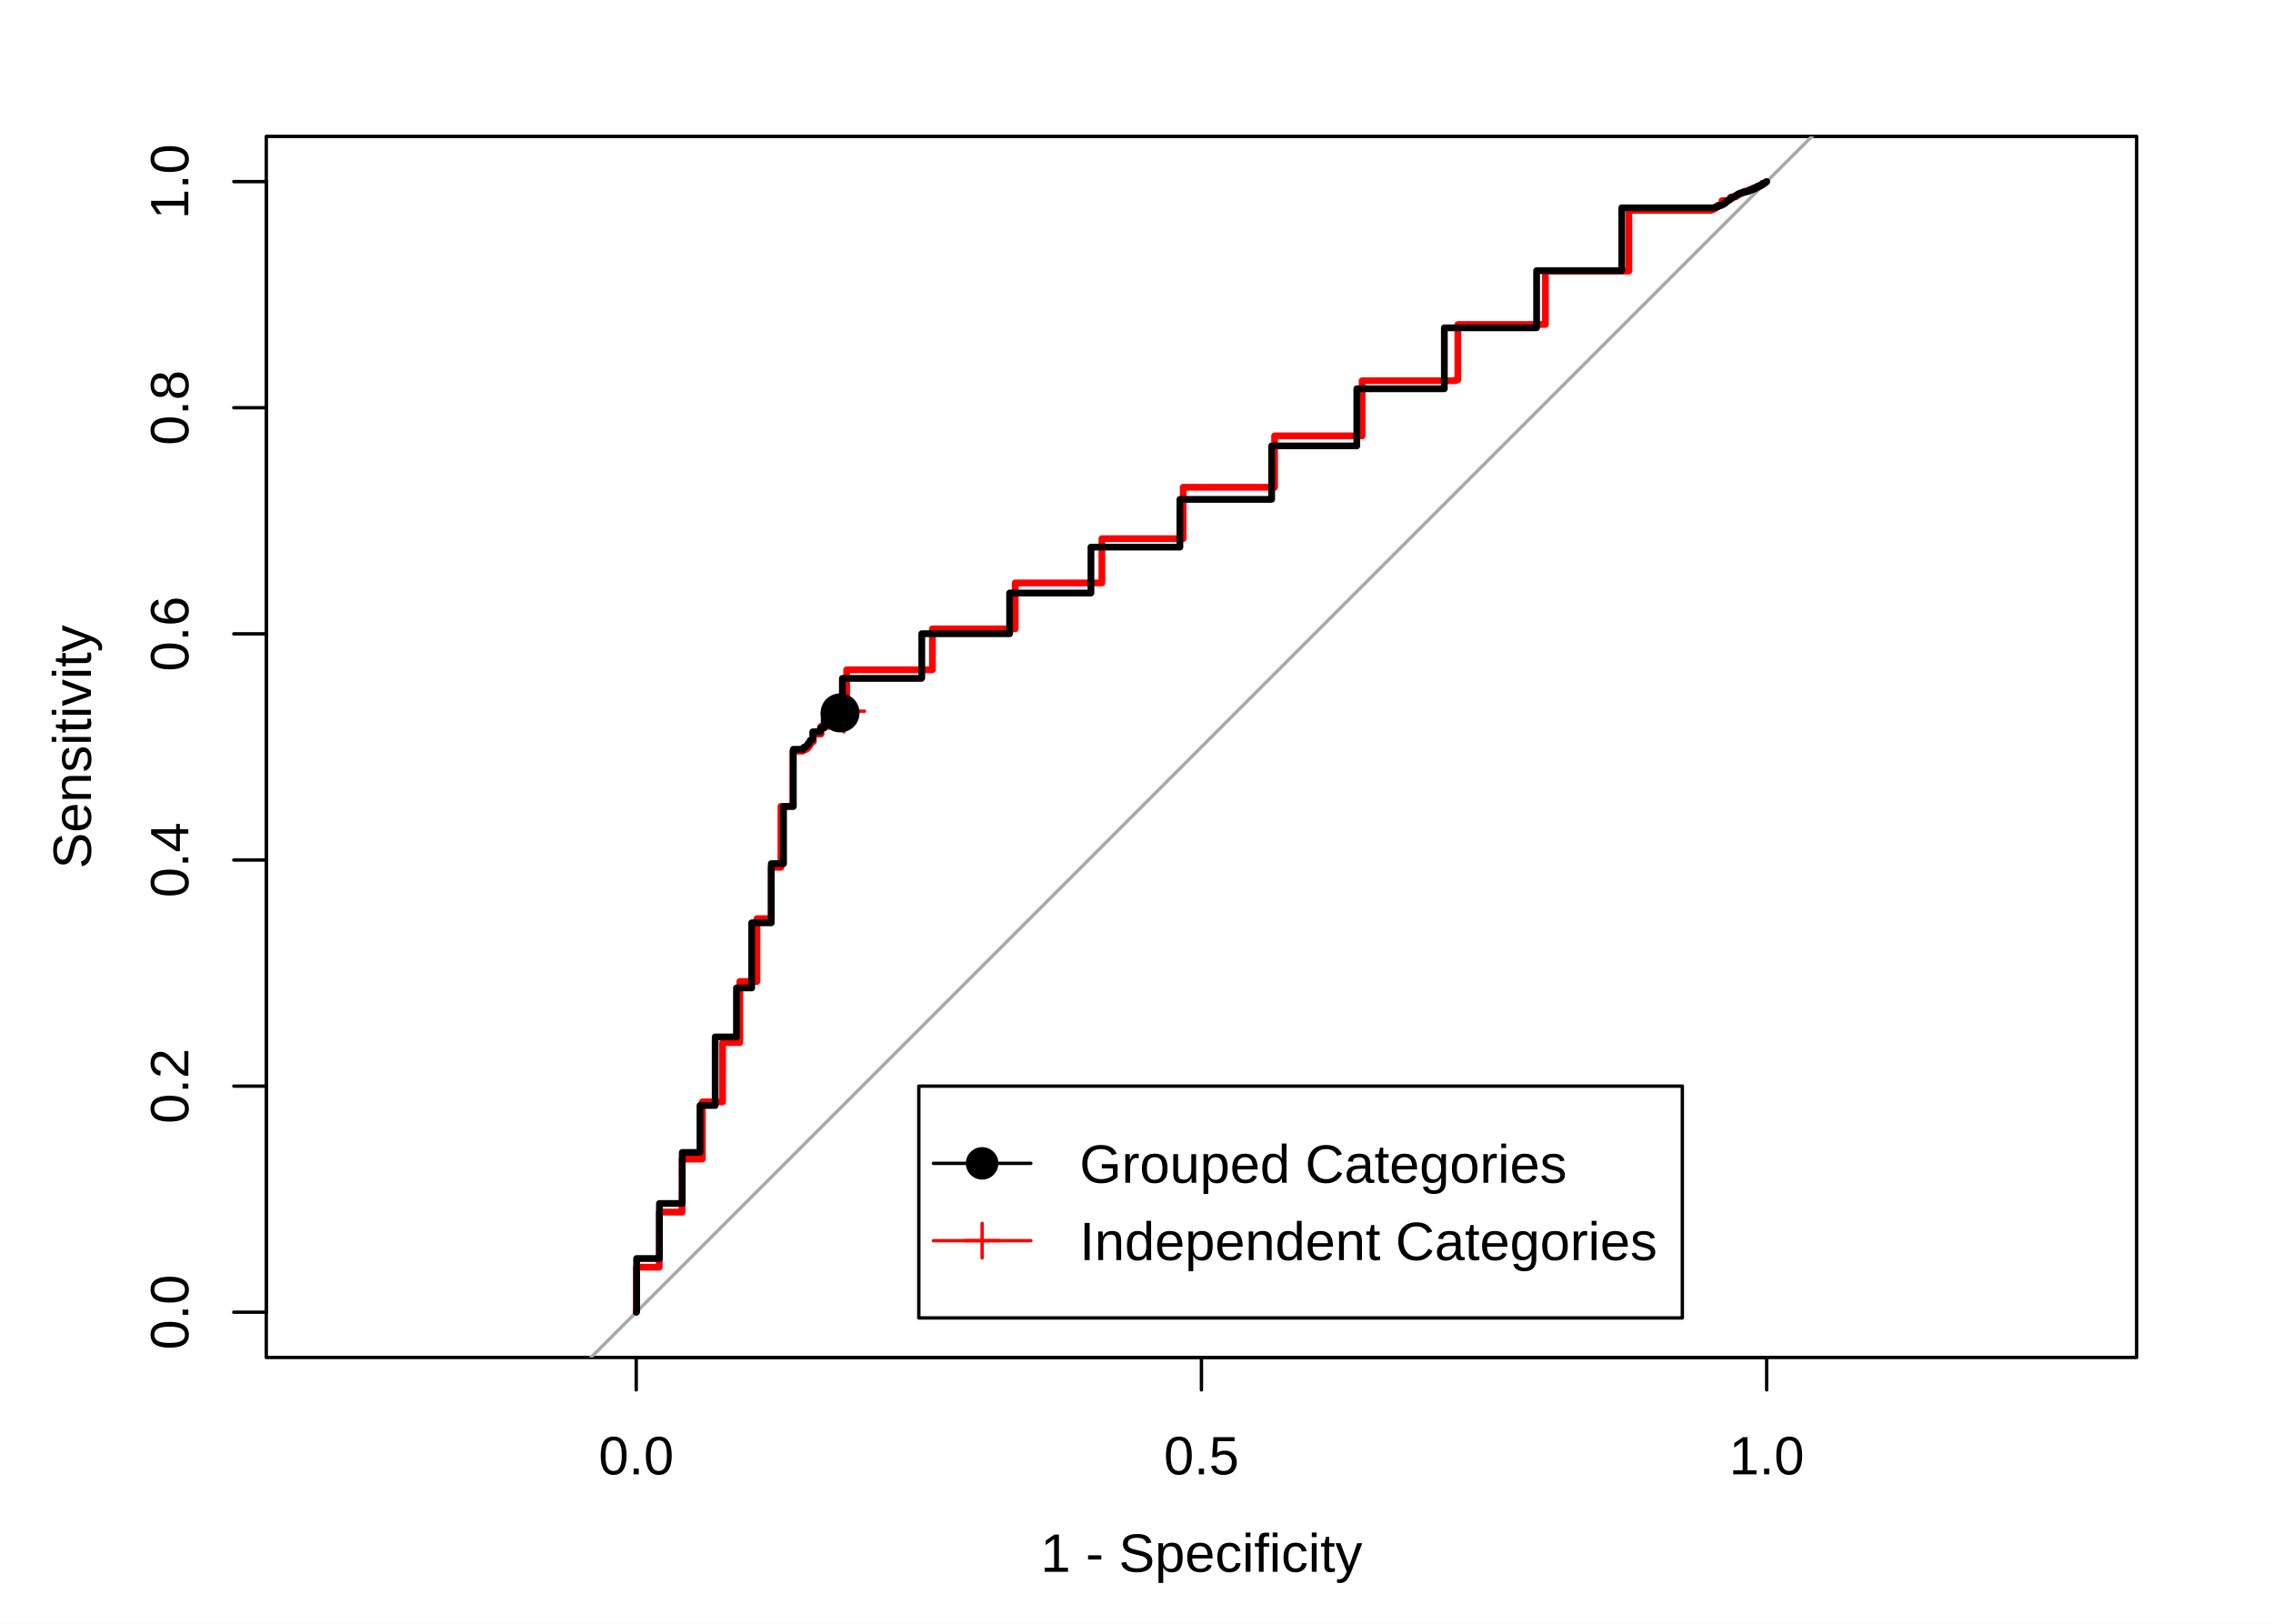
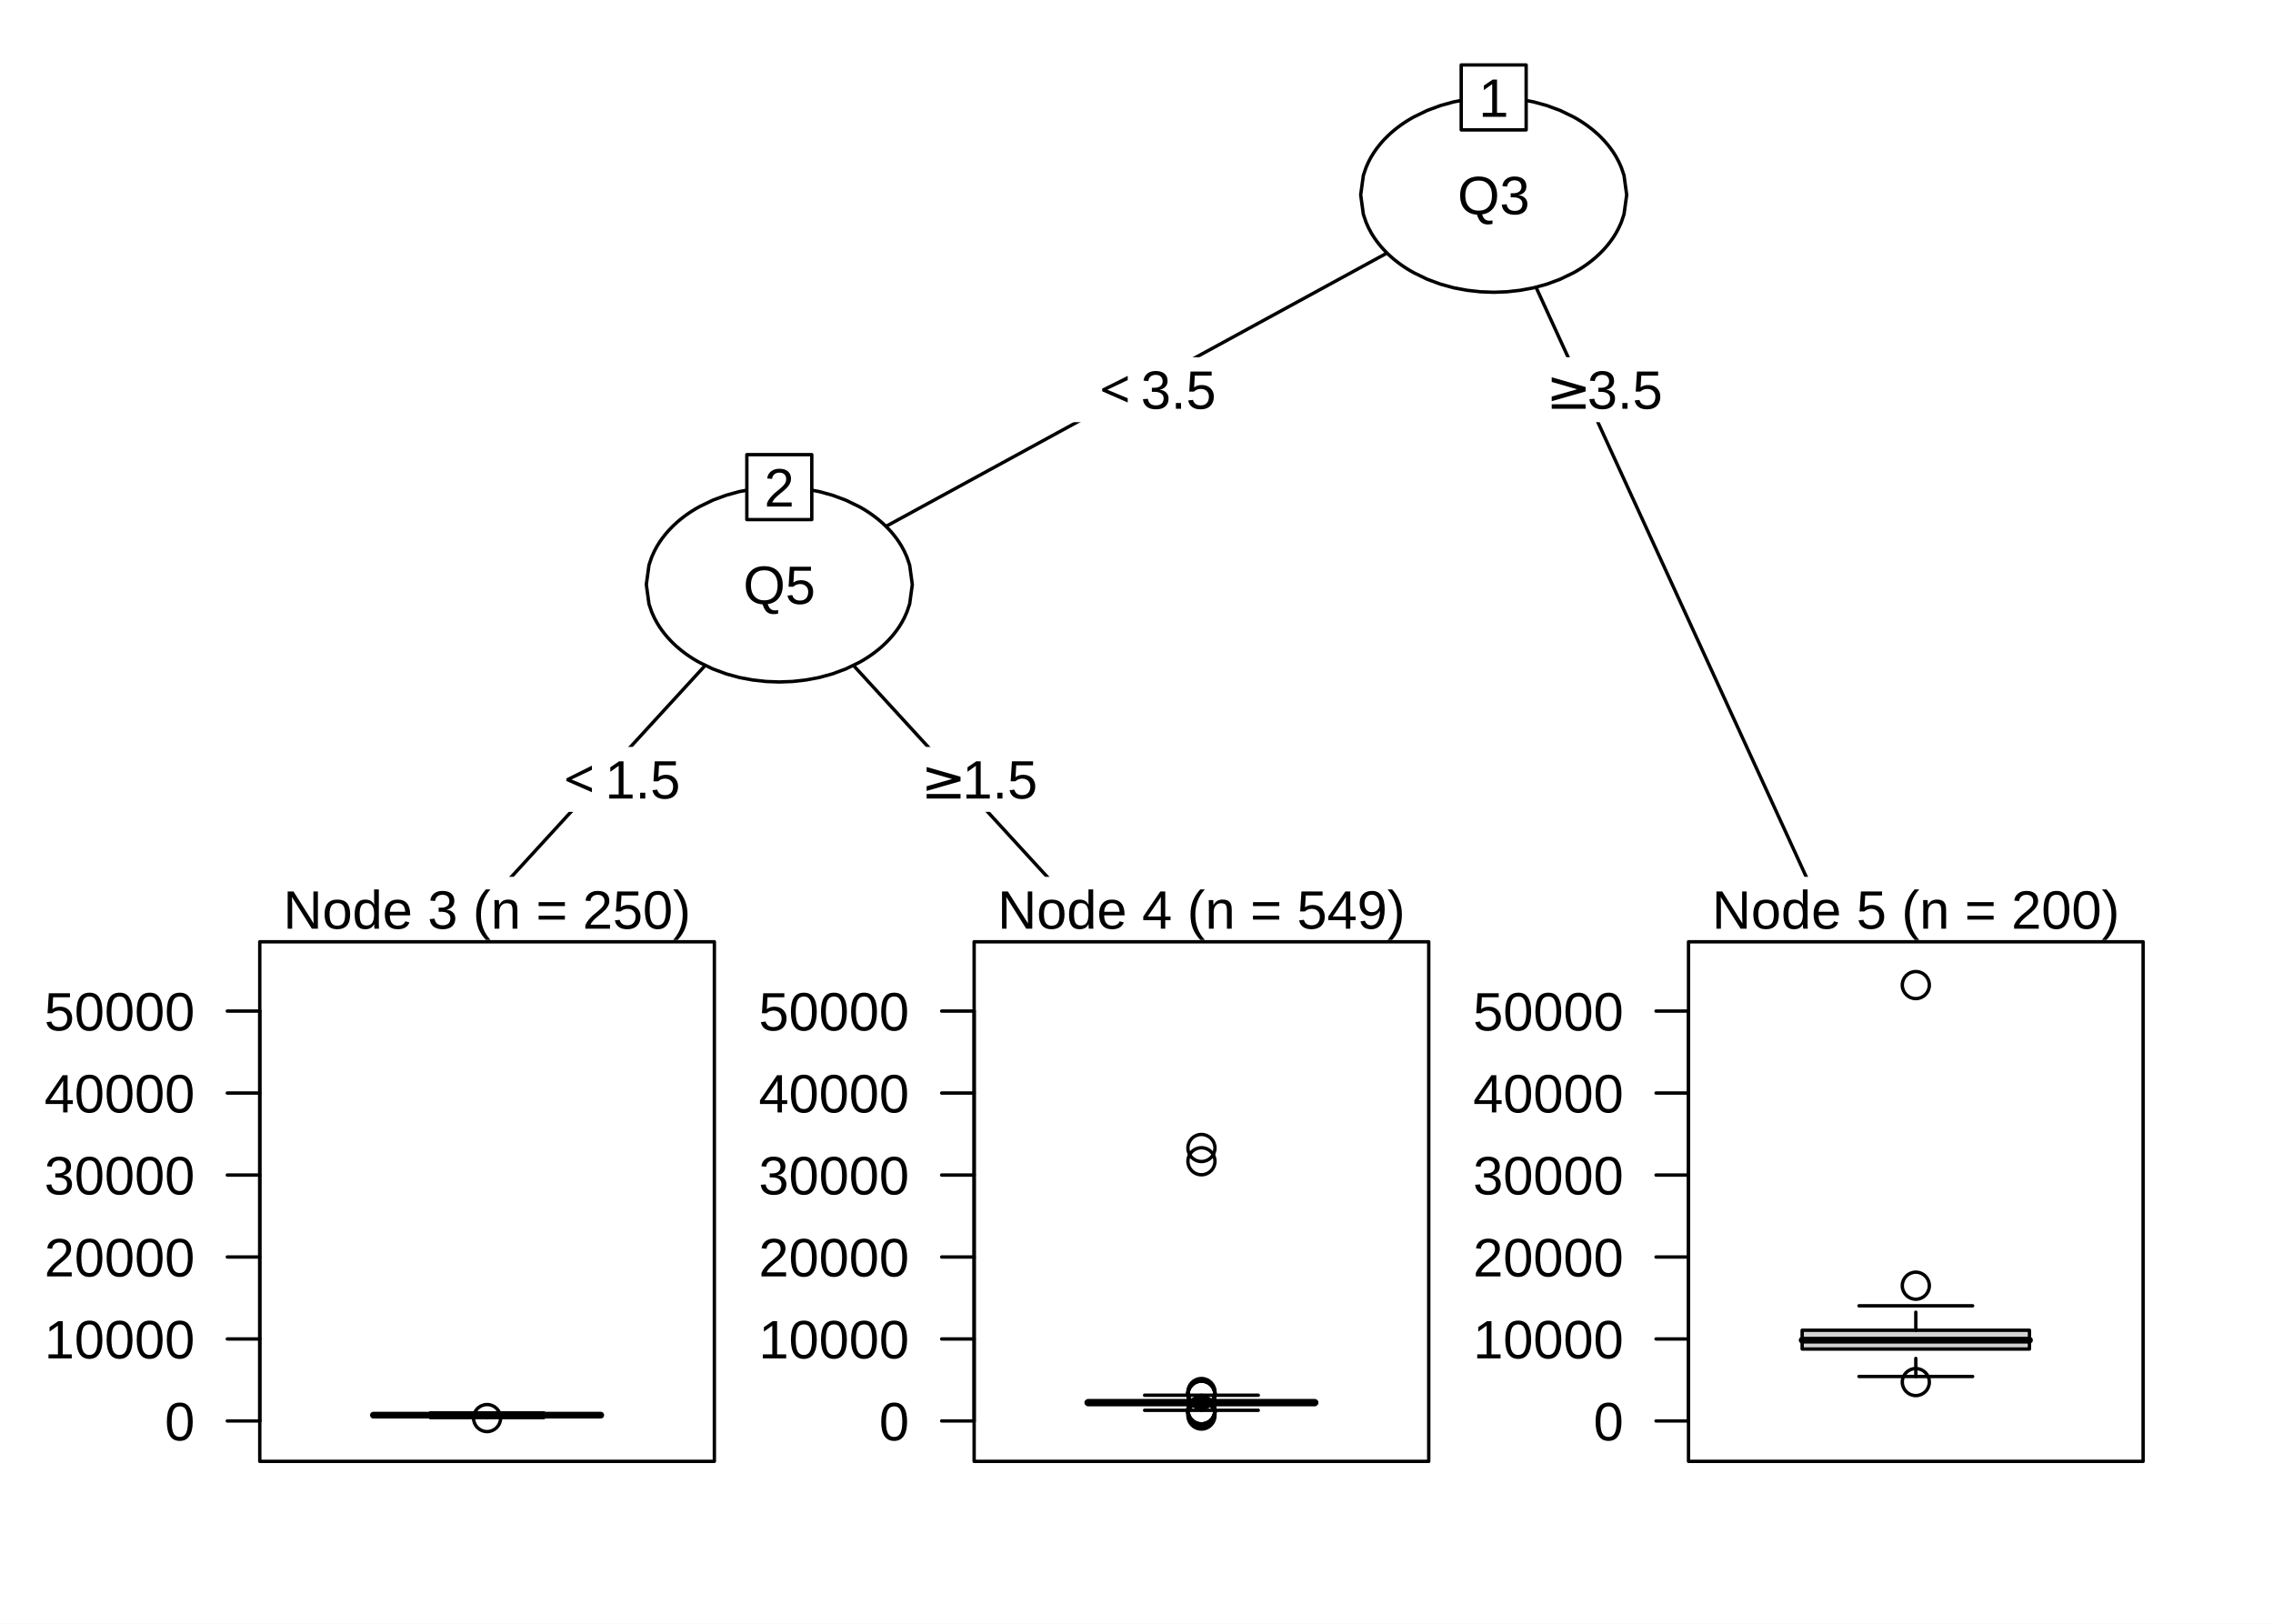
<svg xmlns="http://www.w3.org/2000/svg" viewBox="0 0 504.00 360.00">
  <defs>
    <style type="text/css">
    line, polyline, polygon, path, rect, circle {
      fill: none;
      stroke: #000000;
      stroke-linecap: round;
      stroke-linejoin: round;
      stroke-miterlimit: 10.00;
    }
  </style>
  </defs>
  <rect width="100%" height="100%" style="stroke: none; fill: #FFFFFF;" />
-   <text x="230.72" y="348.48" style="font-size: 12.00px; font-family: Arial;" textLength="71.36px" lengthAdjust="spacingAndGlyphs">1 - Specificity</text>
-   <text transform="translate(20.16,192.61) rotate(-90)" style="font-size: 12.00px; font-family: Arial;" textLength="54.02px" lengthAdjust="spacingAndGlyphs">Sensitivity</text>
-   <polyline points="59.04,300.96 473.76,300.96 473.76,30.24 59.04,30.24 59.04,300.96 " style="stroke-width: 0.75;" />
-   <line x1="391.73" y1="300.96" x2="141.07" y2="300.96" style="stroke-width: 0.75;" />
-   <line x1="391.73" y1="300.96" x2="391.73" y2="308.16" style="stroke-width: 0.75;" />
-   <line x1="266.40" y1="300.96" x2="266.40" y2="308.16" style="stroke-width: 0.75;" />
-   <line x1="141.07" y1="300.96" x2="141.07" y2="308.16" style="stroke-width: 0.75;" />
-   <text x="132.73" y="326.88" style="font-size: 12.00px; font-family: Arial;" textLength="16.68px" lengthAdjust="spacingAndGlyphs">0.0</text>
-   <text x="258.06" y="326.88" style="font-size: 12.00px; font-family: Arial;" textLength="16.68px" lengthAdjust="spacingAndGlyphs">0.5</text>
-   <text x="383.39" y="326.88" style="font-size: 12.00px; font-family: Arial;" textLength="16.68px" lengthAdjust="spacingAndGlyphs">1.0</text>
-   <line x1="59.04" y1="290.93" x2="59.04" y2="40.27" style="stroke-width: 0.75;" />
-   <line x1="59.04" y1="290.93" x2="51.84" y2="290.93" style="stroke-width: 0.75;" />
-   <line x1="59.04" y1="240.80" x2="51.84" y2="240.80" style="stroke-width: 0.75;" />
-   <line x1="59.04" y1="190.67" x2="51.84" y2="190.67" style="stroke-width: 0.75;" />
-   <line x1="59.04" y1="140.53" x2="51.84" y2="140.53" style="stroke-width: 0.75;" />
-   <line x1="59.04" y1="90.40" x2="51.84" y2="90.40" style="stroke-width: 0.75;" />
-   <line x1="59.04" y1="40.27" x2="51.84" y2="40.27" style="stroke-width: 0.75;" />
-   <text transform="translate(41.76,299.27) rotate(-90)" style="font-size: 12.00px; font-family: Arial;" textLength="16.68px" lengthAdjust="spacingAndGlyphs">0.0</text>
-   <text transform="translate(41.76,249.14) rotate(-90)" style="font-size: 12.00px; font-family: Arial;" textLength="16.68px" lengthAdjust="spacingAndGlyphs">0.2</text>
-   <text transform="translate(41.76,199.01) rotate(-90)" style="font-size: 12.00px; font-family: Arial;" textLength="16.68px" lengthAdjust="spacingAndGlyphs">0.4</text>
-   <text transform="translate(41.76,148.87) rotate(-90)" style="font-size: 12.00px; font-family: Arial;" textLength="16.68px" lengthAdjust="spacingAndGlyphs">0.6</text>
-   <text transform="translate(41.76,98.74) rotate(-90)" style="font-size: 12.00px; font-family: Arial;" textLength="16.68px" lengthAdjust="spacingAndGlyphs">0.8</text>
-   <text transform="translate(41.76,48.61) rotate(-90)" style="font-size: 12.00px; font-family: Arial;" textLength="16.68px" lengthAdjust="spacingAndGlyphs">1.0</text>
+   <polyline points="331.20,43.20 172.80,129.60 " style="stroke-width: 0.75;" />
+   <polyline points="331.20,43.20 410.40,216.00 " style="stroke-width: 0.75;" />
+   <polygon points="301.71,43.20 302.30,38.90 302.89,37.15 303.48,35.83 304.07,34.73 304.66,33.78 305.25,32.94 305.84,32.18 306.43,31.48 307.02,30.84 307.61,30.24 308.20,29.68 308.79,29.16 309.38,28.67 309.97,28.21 310.56,27.77 311.15,27.36 311.74,26.97 312.33,26.60 312.92,26.25 313.51,25.92 313.51,25.92 316.46,24.49 319.41,23.40 322.35,22.59 325.30,22.04 328.25,21.71 331.20,21.60 334.15,21.71 337.10,22.04 340.05,22.59 342.99,23.40 345.94,24.49 348.89,25.92 348.89,25.92 349.48,26.25 350.07,26.60 350.66,26.97 351.25,27.36 351.84,27.77 352.43,28.21 353.02,28.67 353.61,29.16 354.20,29.68 354.79,30.24 355.38,30.84 355.97,31.48 356.56,32.18 357.15,32.94 357.74,33.78 358.33,34.73 358.92,35.83 359.51,37.15 360.10,38.90 360.69,43.20 360.69,43.20 360.10,47.50 359.51,49.25 358.92,50.57 358.33,51.67 357.74,52.62 357.15,53.46 356.56,54.22 355.97,54.92 355.38,55.56 354.79,56.16 354.20,56.72 353.61,57.24 353.02,57.73 352.43,58.19 351.84,58.63 351.25,59.04 350.66,59.43 350.07,59.80 349.48,60.15 348.89,60.48 348.89,60.48 345.94,61.91 342.99,63.00 340.05,63.81 337.10,64.36 334.15,64.69 331.20,64.80 328.25,64.69 325.30,64.36 322.35,63.81 319.41,63.00 316.46,61.91 313.51,60.48 313.51,60.48 312.92,60.15 312.33,59.80 311.74,59.43 311.15,59.04 310.56,58.63 309.97,58.19 309.38,57.73 308.79,57.24 308.20,56.72 307.61,56.16 307.02,55.56 306.43,54.92 305.84,54.22 305.25,53.46 304.66,52.62 304.07,51.67 303.48,50.57 302.89,49.25 302.30,47.50 301.71,43.20 " style="stroke-width: 0.75; fill: #FFFFFF;" />
+   <text x="323.20" y="47.50" style="font-size: 12.00px; font-family: Arial;" textLength="16.01px" lengthAdjust="spacingAndGlyphs">Q3</text>
+   <rect x="324.00" y="14.40" width="14.40" height="14.40" style="stroke-width: 0.75; fill: #FFFFFF;" />
+   <text x="327.86" y="25.90" style="font-size: 12.00px; font-family: Arial;" textLength="6.67px" lengthAdjust="spacingAndGlyphs">1</text>
+   <rect x="234.35" y="79.20" width="35.30" height="14.40" style="stroke-width: 0.75; stroke: none; fill: #FFFFFF;" />
+   <text x="243.80" y="90.63" style="font-size: 12.00px; font-family: PT Serif;" textLength="6.40px" lengthAdjust="spacingAndGlyphs">&lt;</text>
+   <text x="252.97" y="90.63" style="font-size: 12.00px; font-family: Arial;" textLength="16.68px" lengthAdjust="spacingAndGlyphs">3.5</text>
+   <rect x="333.35" y="79.20" width="35.30" height="14.40" style="stroke-width: 0.75; stroke: none; fill: #FFFFFF;" />
+   <text x="342.80" y="90.63" style="font-size: 12.00px; font-family: PT Serif;" textLength="6.40px" lengthAdjust="spacingAndGlyphs">≥</text>
+   <text x="351.97" y="90.63" style="font-size: 12.00px; font-family: Arial;" textLength="16.68px" lengthAdjust="spacingAndGlyphs">3.5</text>
+   <polyline points="172.80,129.60 93.60,216.00 " style="stroke-width: 0.75;" />
+   <polyline points="172.80,129.60 252.00,216.00 " style="stroke-width: 0.75;" />
+   <polygon points="143.31,129.60 143.90,125.30 144.49,123.55 145.08,122.23 145.67,121.13 146.26,120.18 146.85,119.34 147.44,118.58 148.03,117.88 148.62,117.24 149.21,116.64 149.80,116.08 150.39,115.56 150.98,115.07 151.57,114.61 152.16,114.17 152.75,113.76 153.34,113.37 153.93,113.00 154.52,112.65 155.11,112.32 155.11,112.32 158.06,110.89 161.01,109.80 163.95,108.99 166.90,108.44 169.85,108.11 172.80,108.00 175.75,108.11 178.70,108.44 181.65,108.99 184.59,109.80 187.54,110.89 190.49,112.32 190.49,112.32 191.08,112.65 191.67,113.00 192.26,113.37 192.85,113.76 193.44,114.17 194.03,114.61 194.62,115.07 195.21,115.56 195.80,116.08 196.39,116.64 196.98,117.24 197.57,117.88 198.16,118.58 198.75,119.34 199.34,120.18 199.93,121.13 200.52,122.23 201.11,123.55 201.70,125.30 202.29,129.60 202.29,129.60 201.70,133.90 201.11,135.65 200.52,136.97 199.93,138.07 199.34,139.02 198.75,139.86 198.16,140.62 197.57,141.32 196.98,141.96 196.39,142.56 195.80,143.12 195.21,143.64 194.62,144.13 194.03,144.59 193.44,145.03 192.85,145.44 192.26,145.83 191.67,146.20 191.08,146.55 190.49,146.88 190.49,146.88 187.54,148.31 184.59,149.40 181.65,150.21 178.70,150.76 175.75,151.09 172.80,151.20 169.85,151.09 166.90,150.76 163.95,150.21 161.01,149.40 158.06,148.31 155.11,146.88 155.11,146.88 154.52,146.55 153.93,146.20 153.34,145.83 152.75,145.44 152.16,145.03 151.57,144.59 150.98,144.13 150.39,143.64 149.80,143.12 149.21,142.56 148.62,141.96 148.03,141.32 147.44,140.62 146.85,139.86 146.26,139.02 145.67,138.07 145.08,136.97 144.49,135.65 143.90,133.90 143.31,129.60 " style="stroke-width: 0.75; fill: #FFFFFF;" />
+   <text x="164.80" y="133.90" style="font-size: 12.00px; font-family: Arial;" textLength="16.01px" lengthAdjust="spacingAndGlyphs">Q5</text>
+   <rect x="165.60" y="100.80" width="14.40" height="14.40" style="stroke-width: 0.75; fill: #FFFFFF;" />
+   <text x="169.46" y="112.30" style="font-size: 12.00px; font-family: Arial;" textLength="6.67px" lengthAdjust="spacingAndGlyphs">2</text>
+   <rect x="115.55" y="165.60" width="35.30" height="14.40" style="stroke-width: 0.75; stroke: none; fill: #FFFFFF;" />
+   <text x="125.00" y="177.04" style="font-size: 12.00px; font-family: PT Serif;" textLength="6.40px" lengthAdjust="spacingAndGlyphs">&lt;</text>
+   <text x="134.17" y="177.04" style="font-size: 12.00px; font-family: Arial;" textLength="16.68px" lengthAdjust="spacingAndGlyphs">1.5</text>
+   <rect x="194.75" y="165.60" width="35.30" height="14.40" style="stroke-width: 0.75; stroke: none; fill: #FFFFFF;" />
+   <text x="204.20" y="177.04" style="font-size: 12.00px; font-family: PT Serif;" textLength="6.40px" lengthAdjust="spacingAndGlyphs">≥</text>
+   <text x="213.37" y="177.04" style="font-size: 12.00px; font-family: Arial;" textLength="16.68px" lengthAdjust="spacingAndGlyphs">1.5</text>
+   <rect x="14.40" y="194.40" width="158.40" height="129.60" style="stroke-width: 0.75; stroke: none; fill: #FFFFFF;" />
+   <text x="62.80" y="205.90" style="font-size: 12.00px; font-family: Arial;" textLength="90.39px" lengthAdjust="spacingAndGlyphs">Node 3 (n = 250)</text>
+   <polyline points="57.60,315.04 57.60,224.17 " style="stroke-width: 0.75;" />
+   <line x1="57.60" y1="315.04" x2="50.40" y2="315.04" style="stroke-width: 0.75;" />
+   <line x1="57.60" y1="296.86" x2="50.40" y2="296.86" style="stroke-width: 0.75;" />
+   <line x1="57.60" y1="278.69" x2="50.40" y2="278.69" style="stroke-width: 0.75;" />
+   <line x1="57.60" y1="260.52" x2="50.40" y2="260.52" style="stroke-width: 0.75;" />
+   <line x1="57.60" y1="242.34" x2="50.40" y2="242.34" style="stroke-width: 0.75;" />
+   <line x1="57.60" y1="224.17" x2="50.40" y2="224.17" style="stroke-width: 0.75;" />
+   <text x="36.53" y="319.34" style="font-size: 12.00px; font-family: Arial;" textLength="6.67px" lengthAdjust="spacingAndGlyphs">0</text>
+   <text x="9.83" y="301.16" style="font-size: 12.00px; font-family: Arial;" textLength="33.37px" lengthAdjust="spacingAndGlyphs">10000</text>
+   <text x="9.83" y="282.99" style="font-size: 12.00px; font-family: Arial;" textLength="33.37px" lengthAdjust="spacingAndGlyphs">20000</text>
+   <text x="9.83" y="264.81" style="font-size: 12.00px; font-family: Arial;" textLength="33.37px" lengthAdjust="spacingAndGlyphs">30000</text>
+   <text x="9.83" y="246.64" style="font-size: 12.00px; font-family: Arial;" textLength="33.37px" lengthAdjust="spacingAndGlyphs">40000</text>
+   <text x="9.83" y="228.46" style="font-size: 12.00px; font-family: Arial;" textLength="33.37px" lengthAdjust="spacingAndGlyphs">50000</text>
+   <rect x="57.60" y="208.80" width="100.80" height="115.20" style="stroke-width: 0.75;" />
  <defs>
-     <clipPath id="cpNTkuMDR8NDczLjc2fDMwMC45NnwzMC4yNA==">
-       <rect x="59.04" y="30.24" width="414.72" height="270.72" />
+     <clipPath id="cpNTcuNjB8MTU4LjQwfDMyNC4wMHwyMDguODA=">
+       <rect x="57.60" y="208.80" width="100.80" height="115.20" />
    </clipPath>
  </defs>
-   <line x1="72.00" y1="360.00" x2="432.00" y2="0.00" style="stroke-width: 0.75; stroke: #A9A9A9;" clip-path="url(#cpNTkuMDR8NDczLjc2fDMwMC45NnwzMC4yNA==)" />
-   <polyline points="391.73,40.27 391.71,40.27 391.71,40.28 391.68,40.28 391.68,40.30 391.62,40.30 391.62,40.31 391.60,40.31 391.60,40.31 391.60,40.31 391.60,40.33 391.58,40.33 391.58,40.43 391.47,40.43 391.47,40.43 391.47,40.43 391.47,40.45 391.38,40.45 391.38,40.55 391.32,40.55 391.32,40.63 390.83,40.63 390.83,40.96 390.76,40.96 390.76,41.04 390.27,41.04 390.27,41.31 390.25,41.31 390.25,41.31 390.20,41.31 390.20,41.31 389.71,41.31 389.71,41.52 389.37,41.52 389.37,41.67 388.74,41.67 388.74,41.91 388.25,41.91 388.25,42.09 388.19,42.09 388.19,42.15 387.67,42.15 387.67,42.33 387.57,42.33 387.57,42.39 386.90,42.39 386.90,42.53 386.90,42.53 386.90,42.56 386.86,42.56 386.86,42.56 386.43,42.56 386.43,42.76 386.30,42.76 386.30,42.80 386.21,42.80 386.21,42.86 385.85,42.86 385.85,43.03 385.85,43.03 385.85,43.07 385.83,43.07 385.83,43.09 385.74,43.09 385.74,43.09 385.72,43.09 385.72,43.09 385.68,43.09 385.68,43.10 385.53,43.10 385.53,43.18 385.38,43.18 385.38,43.30 385.12,43.30 385.12,43.45 384.90,43.45 384.90,43.63 384.73,43.63 384.73,43.69 383.75,43.69 383.75,44.14 383.60,44.14 383.60,44.23 383.43,44.23 383.43,44.37 383.27,44.37 383.27,44.41 383.15,44.41 383.15,44.43 382.95,44.43 382.95,44.49 381.82,44.49 381.82,45.24 381.79,45.24 381.79,45.27 381.60,45.27 381.60,45.39 381.45,45.39 381.45,45.44 381.30,45.44 381.30,45.53 380.85,45.53 380.85,45.83 380.81,45.83 380.81,45.95 380.29,45.95 380.29,46.28 380.01,46.28 380.01,46.41 379.82,46.41 379.82,46.50 379.54,46.50 379.54,46.60 379.48,46.60 379.48,46.62 379.42,46.62 379.42,46.63 379.39,46.63 379.39,46.65 361.18,46.65 361.18,60.08 361.03,60.08 361.03,60.11 342.67,60.11 342.67,71.94 323.26,71.94 323.26,84.19 323.03,84.19 323.03,84.19 322.77,84.19 322.77,84.41 302.03,84.41 302.03,96.63 282.62,96.63 282.62,108.03 282.59,108.03 282.59,108.03 262.35,108.03 262.35,119.43 244.33,119.43 244.33,129.24 225.11,129.24 225.11,139.42 225.02,139.42 225.02,139.43 206.75,139.43 206.75,148.48 206.73,148.48 206.73,148.50 187.73,148.50 187.73,157.12 187.70,157.12 187.70,157.15 187.68,157.15 187.68,157.17 187.36,157.17 187.36,157.40 187.32,157.40 187.32,157.41 187.28,157.41 187.28,157.47 187.23,157.47 187.23,157.52 187.19,157.52 187.19,157.56 187.13,157.56 187.13,157.59 187.12,157.59 187.12,157.65 187.12,157.65 187.12,157.67 187.06,157.67 187.06,157.67 187.04,157.67 187.04,157.70 187.02,157.70 187.02,157.70 184.55,157.70 184.55,160.23 183.72,160.23 183.72,161.06 182.04,161.06 182.04,162.75 180.35,162.75 180.35,164.41 180.30,164.41 180.30,164.42 180.15,164.42 180.15,164.48 180.09,164.48 180.09,164.50 180.07,164.50 180.07,164.50 180.07,164.50 180.07,164.51 179.92,164.51 179.92,164.54 179.92,164.54 179.92,164.57 179.88,164.57 179.88,164.63 179.87,164.63 179.87,164.65 179.83,164.65 179.83,164.68 179.81,164.68 179.81,164.68 179.77,164.68 179.77,164.86 179.73,164.86 179.73,164.88 179.66,164.88 179.66,165.12 179.64,165.12 179.64,165.12 179.53,165.12 179.53,165.30 179.34,165.30 179.34,165.60 179.17,165.60 179.17,165.83 178.85,165.83 178.85,166.10 178.82,166.10 178.82,166.13 178.67,166.13 178.67,166.16 178.44,166.16 178.44,166.29 178.29,166.29 178.29,166.35 178.25,166.35 178.25,166.37 178.22,166.37 178.22,166.40 178.10,166.40 178.10,166.43 178.09,166.43 178.09,166.46 177.97,166.46 177.97,166.52 177.95,166.52 177.95,166.52 177.95,166.52 177.95,166.54 175.78,166.54 175.78,178.78 173.16,178.78 173.16,192.30 170.99,192.30 170.99,203.67 167.84,203.67 167.84,217.60 164.04,217.60 164.04,231.16 160.23,231.16 160.23,244.28 160.23,244.28 160.23,244.30 155.74,244.30 155.74,256.97 151.24,256.97 151.24,268.73 146.18,268.73 146.18,280.95 141.12,280.95 141.12,290.90 141.09,290.90 141.09,290.93 141.07,290.93 141.07,290.93 " style="stroke-width: 1.50; stroke: #FF0000;" clip-path="url(#cpNTkuMDR8NDczLjc2fDMwMC45NnwzMC4yNA==)" />
-   <line x1="182.53" y1="157.67" x2="191.70" y2="157.67" style="stroke-width: 0.75; stroke: #FF0000;" clip-path="url(#cpNTkuMDR8NDczLjc2fDMwMC45NnwzMC4yNA==)" />
-   <line x1="187.12" y1="162.25" x2="187.12" y2="153.08" style="stroke-width: 0.75; stroke: #FF0000;" clip-path="url(#cpNTkuMDR8NDczLjc2fDMwMC45NnwzMC4yNA==)" />
-   <polyline points="391.73,40.27 391.70,40.27 391.70,40.30 391.68,40.30 391.68,40.33 391.66,40.33 391.66,40.34 391.62,40.34 391.62,40.36 391.58,40.36 391.58,40.37 391.56,40.37 391.56,40.42 391.49,40.42 391.49,40.42 391.49,40.42 391.49,40.45 391.43,40.45 391.43,40.45 391.43,40.45 391.43,40.46 391.40,40.46 391.40,40.48 391.40,40.48 391.40,40.49 391.36,40.49 391.36,40.51 391.36,40.51 391.36,40.52 391.28,40.52 391.28,40.64 391.23,40.64 391.23,40.72 390.78,40.72 390.78,40.99 390.33,40.99 390.33,41.26 389.73,41.26 389.73,41.56 389.17,41.56 389.17,41.88 389.07,41.88 389.07,41.90 388.55,41.90 388.55,42.11 387.95,42.11 387.95,42.32 387.86,42.32 387.86,42.39 387.41,42.39 387.41,42.51 386.81,42.51 386.81,42.66 386.32,42.66 386.32,42.76 386.30,42.76 386.30,42.76 386.24,42.76 386.24,42.82 385.72,42.82 385.72,42.88 385.70,42.88 385.70,42.91 385.64,42.91 385.64,42.94 385.61,42.94 385.61,42.97 385.51,42.97 385.51,43.01 385.42,43.01 385.42,43.03 385.40,43.03 385.40,43.04 385.34,43.04 385.34,43.07 385.27,43.07 385.27,43.19 385.20,43.19 385.20,43.25 385.05,43.25 385.05,43.34 384.88,43.34 384.88,43.42 384.84,43.42 384.84,43.45 384.65,43.45 384.65,43.54 384.60,43.54 384.60,43.57 384.45,43.57 384.45,43.65 384.31,43.65 384.31,43.71 384.24,43.71 384.24,43.80 383.96,43.80 383.96,44.02 383.92,44.02 383.92,44.04 383.86,44.04 383.86,44.05 383.81,44.05 383.81,44.10 383.53,44.10 383.53,44.32 383.28,44.32 383.28,44.49 383.02,44.49 383.02,44.66 382.95,44.66 382.95,44.69 382.72,44.69 382.72,44.82 382.70,44.82 382.70,44.85 382.67,44.85 382.67,44.99 382.37,44.99 382.37,45.14 382.35,45.14 382.35,45.21 382.23,45.21 382.23,45.27 382.07,45.27 382.07,45.36 381.80,45.36 381.80,45.49 381.62,45.49 381.62,45.58 381.09,45.58 381.09,45.76 381.07,45.76 381.07,45.76 380.81,45.76 380.81,45.83 380.70,45.83 380.70,45.86 380.62,45.86 380.62,45.86 380.44,45.86 380.44,45.92 380.40,45.92 380.40,46.00 380.06,46.00 380.06,46.07 359.60,46.07 359.60,60.01 340.72,60.01 340.72,72.68 320.26,72.68 320.26,86.19 300.85,86.19 300.85,98.86 281.97,98.86 281.97,110.69 281.86,110.69 281.86,110.72 261.62,110.72 261.62,121.30 241.90,121.30 241.90,131.48 223.87,131.48 223.87,140.50 204.39,140.50 204.39,150.31 204.33,150.31 204.33,150.37 204.31,150.37 204.31,150.41 186.78,150.41 186.78,157.86 186.72,157.86 186.72,157.86 186.70,157.86 186.70,157.89 186.57,157.89 186.57,157.92 186.55,157.92 186.55,157.92 186.50,157.92 186.50,157.92 186.46,157.92 186.46,157.94 186.44,157.94 186.44,157.95 186.39,157.95 186.39,157.97 186.35,157.97 186.35,158.00 186.31,158.00 186.31,158.00 186.27,158.00 186.27,158.06 186.25,158.06 186.25,158.06 186.22,158.06 186.22,158.07 186.05,158.07 186.05,158.09 182.75,158.09 182.75,161.41 181.91,161.41 181.91,162.25 180.22,162.25 180.22,163.91 180.20,163.91 180.20,163.93 180.18,163.93 180.18,163.93 180.18,163.93 180.18,163.97 180.11,163.97 180.11,163.99 180.07,163.99 180.07,164.03 180.00,164.03 180.00,164.03 179.81,164.03 179.81,164.12 179.70,164.12 179.70,164.15 179.68,164.15 179.68,164.15 179.64,164.15 179.64,164.39 179.58,164.39 179.58,164.48 179.57,164.48 179.57,164.53 179.51,164.53 179.51,164.53 179.47,164.53 179.47,164.68 179.45,164.68 179.45,164.70 179.38,164.70 179.38,164.85 179.27,164.85 179.27,164.89 179.15,164.89 179.15,165.07 179.04,165.07 179.04,165.25 178.99,165.25 178.99,165.31 178.93,165.31 178.93,165.34 178.85,165.34 178.85,165.43 178.82,165.43 178.82,165.46 178.78,165.46 178.78,165.49 178.63,165.49 178.63,165.63 178.59,165.63 178.59,165.63 178.48,165.63 178.48,165.69 178.20,165.69 178.20,165.83 178.16,165.83 178.16,165.92 178.16,165.92 178.16,165.95 178.16,165.95 178.16,165.96 178.16,165.96 178.16,165.98 178.16,165.98 178.16,166.01 178.14,166.01 178.14,166.02 178.14,166.02 178.14,166.04 178.12,166.04 178.12,166.07 178.09,166.07 178.09,166.08 178.05,166.08 178.05,166.13 178.01,166.13 178.01,166.13 175.91,166.13 175.91,178.80 173.74,178.80 173.74,191.48 171.02,191.48 171.02,204.60 166.68,204.60 166.68,219.04 163.30,219.04 163.30,229.90 158.58,229.90 158.58,245.10 155.21,245.10 155.21,255.51 151.28,255.51 151.28,266.82 146.22,266.82 146.22,279.03 141.16,279.03 141.16,290.80 141.12,290.80 141.12,290.89 141.10,290.89 141.10,290.92 141.07,290.92 141.07,290.93 " style="stroke-width: 1.50;" clip-path="url(#cpNTkuMDR8NDczLjc2fDMwMC45NnwzMC4yNA==)" />
-   <circle cx="186.27" cy="158.06" r="3.24pt" style="stroke-width: 0.75; stroke: none; fill: #000000;" clip-path="url(#cpNTkuMDR8NDczLjc2fDMwMC45NnwzMC4yNA==)" />
-   <rect x="203.73" y="240.80" width="169.30" height="51.40" style="stroke-width: 0.75;" clip-path="url(#cpNTkuMDR8NDczLjc2fDMwMC45NnwzMC4yNA==)" />
-   <line x1="206.97" y1="257.93" x2="228.57" y2="257.93" style="stroke-width: 0.75;" clip-path="url(#cpNTkuMDR8NDczLjc2fDMwMC45NnwzMC4yNA==)" />
-   <line x1="206.97" y1="275.07" x2="228.57" y2="275.07" style="stroke-width: 0.75; stroke: #FF0000;" clip-path="url(#cpNTkuMDR8NDczLjc2fDMwMC45NnwzMC4yNA==)" />
-   <circle cx="217.77" cy="257.93" r="2.70pt" style="stroke-width: 0.75; stroke: none; fill: #000000;" clip-path="url(#cpNTkuMDR8NDczLjc2fDMwMC45NnwzMC4yNA==)" />
-   <line x1="213.95" y1="275.07" x2="221.59" y2="275.07" style="stroke-width: 0.75; stroke: #FF0000;" clip-path="url(#cpNTkuMDR8NDczLjc2fDMwMC45NnwzMC4yNA==)" />
-   <line x1="217.77" y1="278.89" x2="217.77" y2="271.25" style="stroke-width: 0.75; stroke: #FF0000;" clip-path="url(#cpNTkuMDR8NDczLjc2fDMwMC45NnwzMC4yNA==)" />
-   <g clip-path="url(#cpNTkuMDR8NDczLjc2fDMwMC45NnwzMC4yNA==)">
-     <text x="239.37" y="262.23" style="font-size: 12.00px; font-family: Arial;" textLength="108.06px" lengthAdjust="spacingAndGlyphs">Grouped Categories</text>
+   <polyline points="95.40,314.30 120.60,314.30 " style="stroke-width: 0.75;" clip-path="url(#cpNTcuNjB8MTU4LjQwfDMyNC4wMHwyMDguODA=)" />
+   <polyline points="108.00,314.30 108.00,313.89 " style="stroke-width: 0.75; stroke-dasharray: 4.00,4.00;" clip-path="url(#cpNTcuNjB8MTU4LjQwfDMyNC4wMHwyMDguODA=)" />
+   <rect x="82.80" y="313.61" width="50.40" height="0.28" style="stroke-width: 0.75; fill: #D3D3D3;" clip-path="url(#cpNTcuNjB8MTU4LjQwfDMyNC4wMHwyMDguODA=)" />
+   <polyline points="82.80,313.75 133.20,313.75 " style="stroke-width: 1.50;" clip-path="url(#cpNTcuNjB8MTU4LjQwfDMyNC4wMHwyMDguODA=)" />
+   <polyline points="108.00,313.61 108.00,313.25 " style="stroke-width: 0.75; stroke-dasharray: 4.00,4.00;" clip-path="url(#cpNTcuNjB8MTU4LjQwfDMyNC4wMHwyMDguODA=)" />
+   <polyline points="95.40,313.25 120.60,313.25 " style="stroke-width: 0.75;" clip-path="url(#cpNTcuNjB8MTU4LjQwfDMyNC4wMHwyMDguODA=)" />
+   <circle cx="108.00" cy="314.40" r="2.25pt" style="stroke-width: 0.75;" clip-path="url(#cpNTcuNjB8MTU4LjQwfDMyNC4wMHwyMDguODA=)" />
+   <defs>
+     <clipPath id="cpMC4wMHw1MDQuMDB8MzYwLjAwfDAuMDA=">
+       <rect x="0.00" y="0.00" width="504.00" height="360.00" />
+     </clipPath>
+   </defs>
+   <rect x="172.80" y="194.40" width="158.40" height="129.60" style="stroke-width: 0.75; stroke: none; fill: #FFFFFF;" clip-path="url(#cpMC4wMHw1MDQuMDB8MzYwLjAwfDAuMDA=)" />
+   <g clip-path="url(#cpMC4wMHw1MDQuMDB8MzYwLjAwfDAuMDA=)">
+     <text x="221.20" y="205.90" style="font-size: 12.00px; font-family: Arial;" textLength="90.39px" lengthAdjust="spacingAndGlyphs">Node 4 (n = 549)</text>
  </g>
-   <g clip-path="url(#cpNTkuMDR8NDczLjc2fDMwMC45NnwzMC4yNA==)">
-     <text x="239.37" y="279.37" style="font-size: 12.00px; font-family: Arial;" textLength="128.10px" lengthAdjust="spacingAndGlyphs">Independent Categories</text>
+   <polyline points="216.00,315.04 216.00,224.17 " style="stroke-width: 0.75;" clip-path="url(#cpMC4wMHw1MDQuMDB8MzYwLjAwfDAuMDA=)" />
+   <line x1="216.00" y1="315.04" x2="208.80" y2="315.04" style="stroke-width: 0.75;" clip-path="url(#cpMC4wMHw1MDQuMDB8MzYwLjAwfDAuMDA=)" />
+   <line x1="216.00" y1="296.86" x2="208.80" y2="296.86" style="stroke-width: 0.75;" clip-path="url(#cpMC4wMHw1MDQuMDB8MzYwLjAwfDAuMDA=)" />
+   <line x1="216.00" y1="278.69" x2="208.80" y2="278.69" style="stroke-width: 0.75;" clip-path="url(#cpMC4wMHw1MDQuMDB8MzYwLjAwfDAuMDA=)" />
+   <line x1="216.00" y1="260.52" x2="208.80" y2="260.52" style="stroke-width: 0.75;" clip-path="url(#cpMC4wMHw1MDQuMDB8MzYwLjAwfDAuMDA=)" />
+   <line x1="216.00" y1="242.34" x2="208.80" y2="242.34" style="stroke-width: 0.75;" clip-path="url(#cpMC4wMHw1MDQuMDB8MzYwLjAwfDAuMDA=)" />
+   <line x1="216.00" y1="224.17" x2="208.80" y2="224.17" style="stroke-width: 0.75;" clip-path="url(#cpMC4wMHw1MDQuMDB8MzYwLjAwfDAuMDA=)" />
+   <g clip-path="url(#cpMC4wMHw1MDQuMDB8MzYwLjAwfDAuMDA=)">
+     <text x="194.93" y="319.34" style="font-size: 12.00px; font-family: Arial;" textLength="6.67px" lengthAdjust="spacingAndGlyphs">0</text>
  </g>
+   <g clip-path="url(#cpMC4wMHw1MDQuMDB8MzYwLjAwfDAuMDA=)">
+     <text x="168.23" y="301.16" style="font-size: 12.00px; font-family: Arial;" textLength="33.37px" lengthAdjust="spacingAndGlyphs">10000</text>
+   </g>
+   <g clip-path="url(#cpMC4wMHw1MDQuMDB8MzYwLjAwfDAuMDA=)">
+     <text x="168.23" y="282.99" style="font-size: 12.00px; font-family: Arial;" textLength="33.37px" lengthAdjust="spacingAndGlyphs">20000</text>
+   </g>
+   <g clip-path="url(#cpMC4wMHw1MDQuMDB8MzYwLjAwfDAuMDA=)">
+     <text x="168.23" y="264.81" style="font-size: 12.00px; font-family: Arial;" textLength="33.37px" lengthAdjust="spacingAndGlyphs">30000</text>
+   </g>
+   <g clip-path="url(#cpMC4wMHw1MDQuMDB8MzYwLjAwfDAuMDA=)">
+     <text x="168.23" y="246.64" style="font-size: 12.00px; font-family: Arial;" textLength="33.37px" lengthAdjust="spacingAndGlyphs">40000</text>
+   </g>
+   <g clip-path="url(#cpMC4wMHw1MDQuMDB8MzYwLjAwfDAuMDA=)">
+     <text x="168.23" y="228.46" style="font-size: 12.00px; font-family: Arial;" textLength="33.37px" lengthAdjust="spacingAndGlyphs">50000</text>
+   </g>
+   <rect x="216.00" y="208.80" width="100.80" height="115.20" style="stroke-width: 0.75;" clip-path="url(#cpMC4wMHw1MDQuMDB8MzYwLjAwfDAuMDA=)" />
+   <defs>
+     <clipPath id="cpMjE2LjAwfDMxNi44MHwzMjQuMDB8MjA4Ljgw">
+       <rect x="216.00" y="208.80" width="100.80" height="115.20" />
+     </clipPath>
+   </defs>
+   <polyline points="253.80,312.68 279.00,312.68 " style="stroke-width: 0.75;" clip-path="url(#cpMjE2LjAwfDMxNi44MHwzMjQuMDB8MjA4Ljgw)" />
+   <polyline points="266.40,312.68 266.40,311.41 " style="stroke-width: 0.75; stroke-dasharray: 4.00,4.00;" clip-path="url(#cpMjE2LjAwfDMxNi44MHwzMjQuMDB8MjA4Ljgw)" />
+   <rect x="241.20" y="310.56" width="50.40" height="0.85" style="stroke-width: 0.75; fill: #D3D3D3;" clip-path="url(#cpMjE2LjAwfDMxNi44MHwzMjQuMDB8MjA4Ljgw)" />
+   <polyline points="241.20,310.97 291.60,310.97 " style="stroke-width: 1.50;" clip-path="url(#cpMjE2LjAwfDMxNi44MHwzMjQuMDB8MjA4Ljgw)" />
+   <polyline points="266.40,310.56 266.40,309.34 " style="stroke-width: 0.75; stroke-dasharray: 4.00,4.00;" clip-path="url(#cpMjE2LjAwfDMxNi44MHwzMjQuMDB8MjA4Ljgw)" />
+   <polyline points="253.80,309.34 279.00,309.34 " style="stroke-width: 0.75;" clip-path="url(#cpMjE2LjAwfDMxNi44MHwzMjQuMDB8MjA4Ljgw)" />
+   <circle cx="266.40" cy="312.79" r="2.25pt" style="stroke-width: 0.75;" clip-path="url(#cpMjE2LjAwfDMxNi44MHwzMjQuMDB8MjA4Ljgw)" />
+   <circle cx="266.40" cy="313.06" r="2.25pt" style="stroke-width: 0.75;" clip-path="url(#cpMjE2LjAwfDMxNi44MHwzMjQuMDB8MjA4Ljgw)" />
+   <circle cx="266.40" cy="312.88" r="2.25pt" style="stroke-width: 0.75;" clip-path="url(#cpMjE2LjAwfDMxNi44MHwzMjQuMDB8MjA4Ljgw)" />
+   <circle cx="266.40" cy="309.10" r="2.25pt" style="stroke-width: 0.75;" clip-path="url(#cpMjE2LjAwfDMxNi44MHwzMjQuMDB8MjA4Ljgw)" />
+   <circle cx="266.40" cy="312.68" r="2.25pt" style="stroke-width: 0.75;" clip-path="url(#cpMjE2LjAwfDMxNi44MHwzMjQuMDB8MjA4Ljgw)" />
+   <circle cx="266.40" cy="309.16" r="2.25pt" style="stroke-width: 0.75;" clip-path="url(#cpMjE2LjAwfDMxNi44MHwzMjQuMDB8MjA4Ljgw)" />
+   <circle cx="266.40" cy="312.77" r="2.25pt" style="stroke-width: 0.75;" clip-path="url(#cpMjE2LjAwfDMxNi44MHwzMjQuMDB8MjA4Ljgw)" />
+   <circle cx="266.40" cy="309.10" r="2.25pt" style="stroke-width: 0.75;" clip-path="url(#cpMjE2LjAwfDMxNi44MHwzMjQuMDB8MjA4Ljgw)" />
+   <circle cx="266.40" cy="312.81" r="2.25pt" style="stroke-width: 0.75;" clip-path="url(#cpMjE2LjAwfDMxNi44MHwzMjQuMDB8MjA4Ljgw)" />
+   <circle cx="266.40" cy="309.23" r="2.25pt" style="stroke-width: 0.75;" clip-path="url(#cpMjE2LjAwfDMxNi44MHwzMjQuMDB8MjA4Ljgw)" />
+   <circle cx="266.40" cy="313.32" r="2.25pt" style="stroke-width: 0.75;" clip-path="url(#cpMjE2LjAwfDMxNi44MHwzMjQuMDB8MjA4Ljgw)" />
+   <circle cx="266.40" cy="312.90" r="2.25pt" style="stroke-width: 0.75;" clip-path="url(#cpMjE2LjAwfDMxNi44MHwzMjQuMDB8MjA4Ljgw)" />
+   <circle cx="266.40" cy="257.46" r="2.25pt" style="stroke-width: 0.75;" clip-path="url(#cpMjE2LjAwfDMxNi44MHwzMjQuMDB8MjA4Ljgw)" />
+   <circle cx="266.40" cy="312.73" r="2.25pt" style="stroke-width: 0.75;" clip-path="url(#cpMjE2LjAwfDMxNi44MHwzMjQuMDB8MjA4Ljgw)" />
+   <circle cx="266.40" cy="308.63" r="2.25pt" style="stroke-width: 0.75;" clip-path="url(#cpMjE2LjAwfDMxNi44MHwzMjQuMDB8MjA4Ljgw)" />
+   <circle cx="266.40" cy="312.70" r="2.25pt" style="stroke-width: 0.75;" clip-path="url(#cpMjE2LjAwfDMxNi44MHwzMjQuMDB8MjA4Ljgw)" />
+   <circle cx="266.40" cy="254.52" r="2.25pt" style="stroke-width: 0.75;" clip-path="url(#cpMjE2LjAwfDMxNi44MHwzMjQuMDB8MjA4Ljgw)" />
+   <circle cx="266.40" cy="313.84" r="2.25pt" style="stroke-width: 0.75;" clip-path="url(#cpMjE2LjAwfDMxNi44MHwzMjQuMDB8MjA4Ljgw)" />
+   <circle cx="266.40" cy="309.16" r="2.25pt" style="stroke-width: 0.75;" clip-path="url(#cpMjE2LjAwfDMxNi44MHwzMjQuMDB8MjA4Ljgw)" />
+   <circle cx="266.40" cy="308.84" r="2.25pt" style="stroke-width: 0.75;" clip-path="url(#cpMjE2LjAwfDMxNi44MHwzMjQuMDB8MjA4Ljgw)" />
+   <circle cx="266.40" cy="312.85" r="2.25pt" style="stroke-width: 0.75;" clip-path="url(#cpMjE2LjAwfDMxNi44MHwzMjQuMDB8MjA4Ljgw)" />
+   <defs>
+     <clipPath id="cpMC4wMHw1MDQuMDB8MzYwLjAwfDAuMDA=">
+       <rect x="0.00" y="0.00" width="504.00" height="360.00" />
+     </clipPath>
+   </defs>
+   <rect x="331.20" y="194.40" width="158.40" height="129.60" style="stroke-width: 0.75; stroke: none; fill: #FFFFFF;" clip-path="url(#cpMC4wMHw1MDQuMDB8MzYwLjAwfDAuMDA=)" />
+   <g clip-path="url(#cpMC4wMHw1MDQuMDB8MzYwLjAwfDAuMDA=)">
+     <text x="379.60" y="205.90" style="font-size: 12.00px; font-family: Arial;" textLength="90.39px" lengthAdjust="spacingAndGlyphs">Node 5 (n = 200)</text>
+   </g>
+   <polyline points="374.40,315.04 374.40,224.17 " style="stroke-width: 0.75;" clip-path="url(#cpMC4wMHw1MDQuMDB8MzYwLjAwfDAuMDA=)" />
+   <line x1="374.40" y1="315.04" x2="367.20" y2="315.04" style="stroke-width: 0.75;" clip-path="url(#cpMC4wMHw1MDQuMDB8MzYwLjAwfDAuMDA=)" />
+   <line x1="374.40" y1="296.86" x2="367.20" y2="296.86" style="stroke-width: 0.75;" clip-path="url(#cpMC4wMHw1MDQuMDB8MzYwLjAwfDAuMDA=)" />
+   <line x1="374.40" y1="278.69" x2="367.20" y2="278.69" style="stroke-width: 0.75;" clip-path="url(#cpMC4wMHw1MDQuMDB8MzYwLjAwfDAuMDA=)" />
+   <line x1="374.40" y1="260.52" x2="367.20" y2="260.52" style="stroke-width: 0.75;" clip-path="url(#cpMC4wMHw1MDQuMDB8MzYwLjAwfDAuMDA=)" />
+   <line x1="374.40" y1="242.34" x2="367.20" y2="242.34" style="stroke-width: 0.75;" clip-path="url(#cpMC4wMHw1MDQuMDB8MzYwLjAwfDAuMDA=)" />
+   <line x1="374.40" y1="224.17" x2="367.20" y2="224.17" style="stroke-width: 0.75;" clip-path="url(#cpMC4wMHw1MDQuMDB8MzYwLjAwfDAuMDA=)" />
+   <g clip-path="url(#cpMC4wMHw1MDQuMDB8MzYwLjAwfDAuMDA=)">
+     <text x="353.33" y="319.34" style="font-size: 12.00px; font-family: Arial;" textLength="6.67px" lengthAdjust="spacingAndGlyphs">0</text>
+   </g>
+   <g clip-path="url(#cpMC4wMHw1MDQuMDB8MzYwLjAwfDAuMDA=)">
+     <text x="326.63" y="301.16" style="font-size: 12.00px; font-family: Arial;" textLength="33.37px" lengthAdjust="spacingAndGlyphs">10000</text>
+   </g>
+   <g clip-path="url(#cpMC4wMHw1MDQuMDB8MzYwLjAwfDAuMDA=)">
+     <text x="326.63" y="282.99" style="font-size: 12.00px; font-family: Arial;" textLength="33.37px" lengthAdjust="spacingAndGlyphs">20000</text>
+   </g>
+   <g clip-path="url(#cpMC4wMHw1MDQuMDB8MzYwLjAwfDAuMDA=)">
+     <text x="326.63" y="264.81" style="font-size: 12.00px; font-family: Arial;" textLength="33.37px" lengthAdjust="spacingAndGlyphs">30000</text>
+   </g>
+   <g clip-path="url(#cpMC4wMHw1MDQuMDB8MzYwLjAwfDAuMDA=)">
+     <text x="326.63" y="246.64" style="font-size: 12.00px; font-family: Arial;" textLength="33.37px" lengthAdjust="spacingAndGlyphs">40000</text>
+   </g>
+   <g clip-path="url(#cpMC4wMHw1MDQuMDB8MzYwLjAwfDAuMDA=)">
+     <text x="326.63" y="228.46" style="font-size: 12.00px; font-family: Arial;" textLength="33.37px" lengthAdjust="spacingAndGlyphs">50000</text>
+   </g>
+   <rect x="374.40" y="208.80" width="100.80" height="115.20" style="stroke-width: 0.75;" clip-path="url(#cpMC4wMHw1MDQuMDB8MzYwLjAwfDAuMDA=)" />
+   <defs>
+     <clipPath id="cpMzc0LjQwfDQ3NS4yMHwzMjQuMDB8MjA4Ljgw">
+       <rect x="374.40" y="208.80" width="100.80" height="115.20" />
+     </clipPath>
+   </defs>
+   <polyline points="412.20,305.18 437.40,305.18 " style="stroke-width: 0.75;" clip-path="url(#cpMzc0LjQwfDQ3NS4yMHwzMjQuMDB8MjA4Ljgw)" />
+   <polyline points="424.80,305.18 424.80,299.09 " style="stroke-width: 0.75; stroke-dasharray: 4.00,4.00;" clip-path="url(#cpMzc0LjQwfDQ3NS4yMHwzMjQuMDB8MjA4Ljgw)" />
+   <rect x="399.60" y="294.93" width="50.40" height="4.16" style="stroke-width: 0.75; fill: #D3D3D3;" clip-path="url(#cpMzc0LjQwfDQ3NS4yMHwzMjQuMDB8MjA4Ljgw)" />
+   <polyline points="399.60,297.13 450.00,297.13 " style="stroke-width: 1.50;" clip-path="url(#cpMzc0LjQwfDQ3NS4yMHwzMjQuMDB8MjA4Ljgw)" />
+   <polyline points="424.80,294.93 424.80,289.51 " style="stroke-width: 0.75; stroke-dasharray: 4.00,4.00;" clip-path="url(#cpMzc0LjQwfDQ3NS4yMHwzMjQuMDB8MjA4Ljgw)" />
+   <polyline points="412.20,289.51 437.40,289.51 " style="stroke-width: 0.75;" clip-path="url(#cpMzc0LjQwfDQ3NS4yMHwzMjQuMDB8MjA4Ljgw)" />
+   <circle cx="424.80" cy="285.05" r="2.25pt" style="stroke-width: 0.75;" clip-path="url(#cpMzc0LjQwfDQ3NS4yMHwzMjQuMDB8MjA4Ljgw)" />
+   <circle cx="424.80" cy="218.40" r="2.25pt" style="stroke-width: 0.75;" clip-path="url(#cpMzc0LjQwfDQ3NS4yMHwzMjQuMDB8MjA4Ljgw)" />
+   <circle cx="424.80" cy="306.42" r="2.25pt" style="stroke-width: 0.75;" clip-path="url(#cpMzc0LjQwfDQ3NS4yMHwzMjQuMDB8MjA4Ljgw)" />
+   <defs>
+     <clipPath id="cpMC4wMHw1MDQuMDB8MzYwLjAwfDAuMDA=">
+       <rect x="0.00" y="0.00" width="504.00" height="360.00" />
+     </clipPath>
+   </defs>
</svg>
